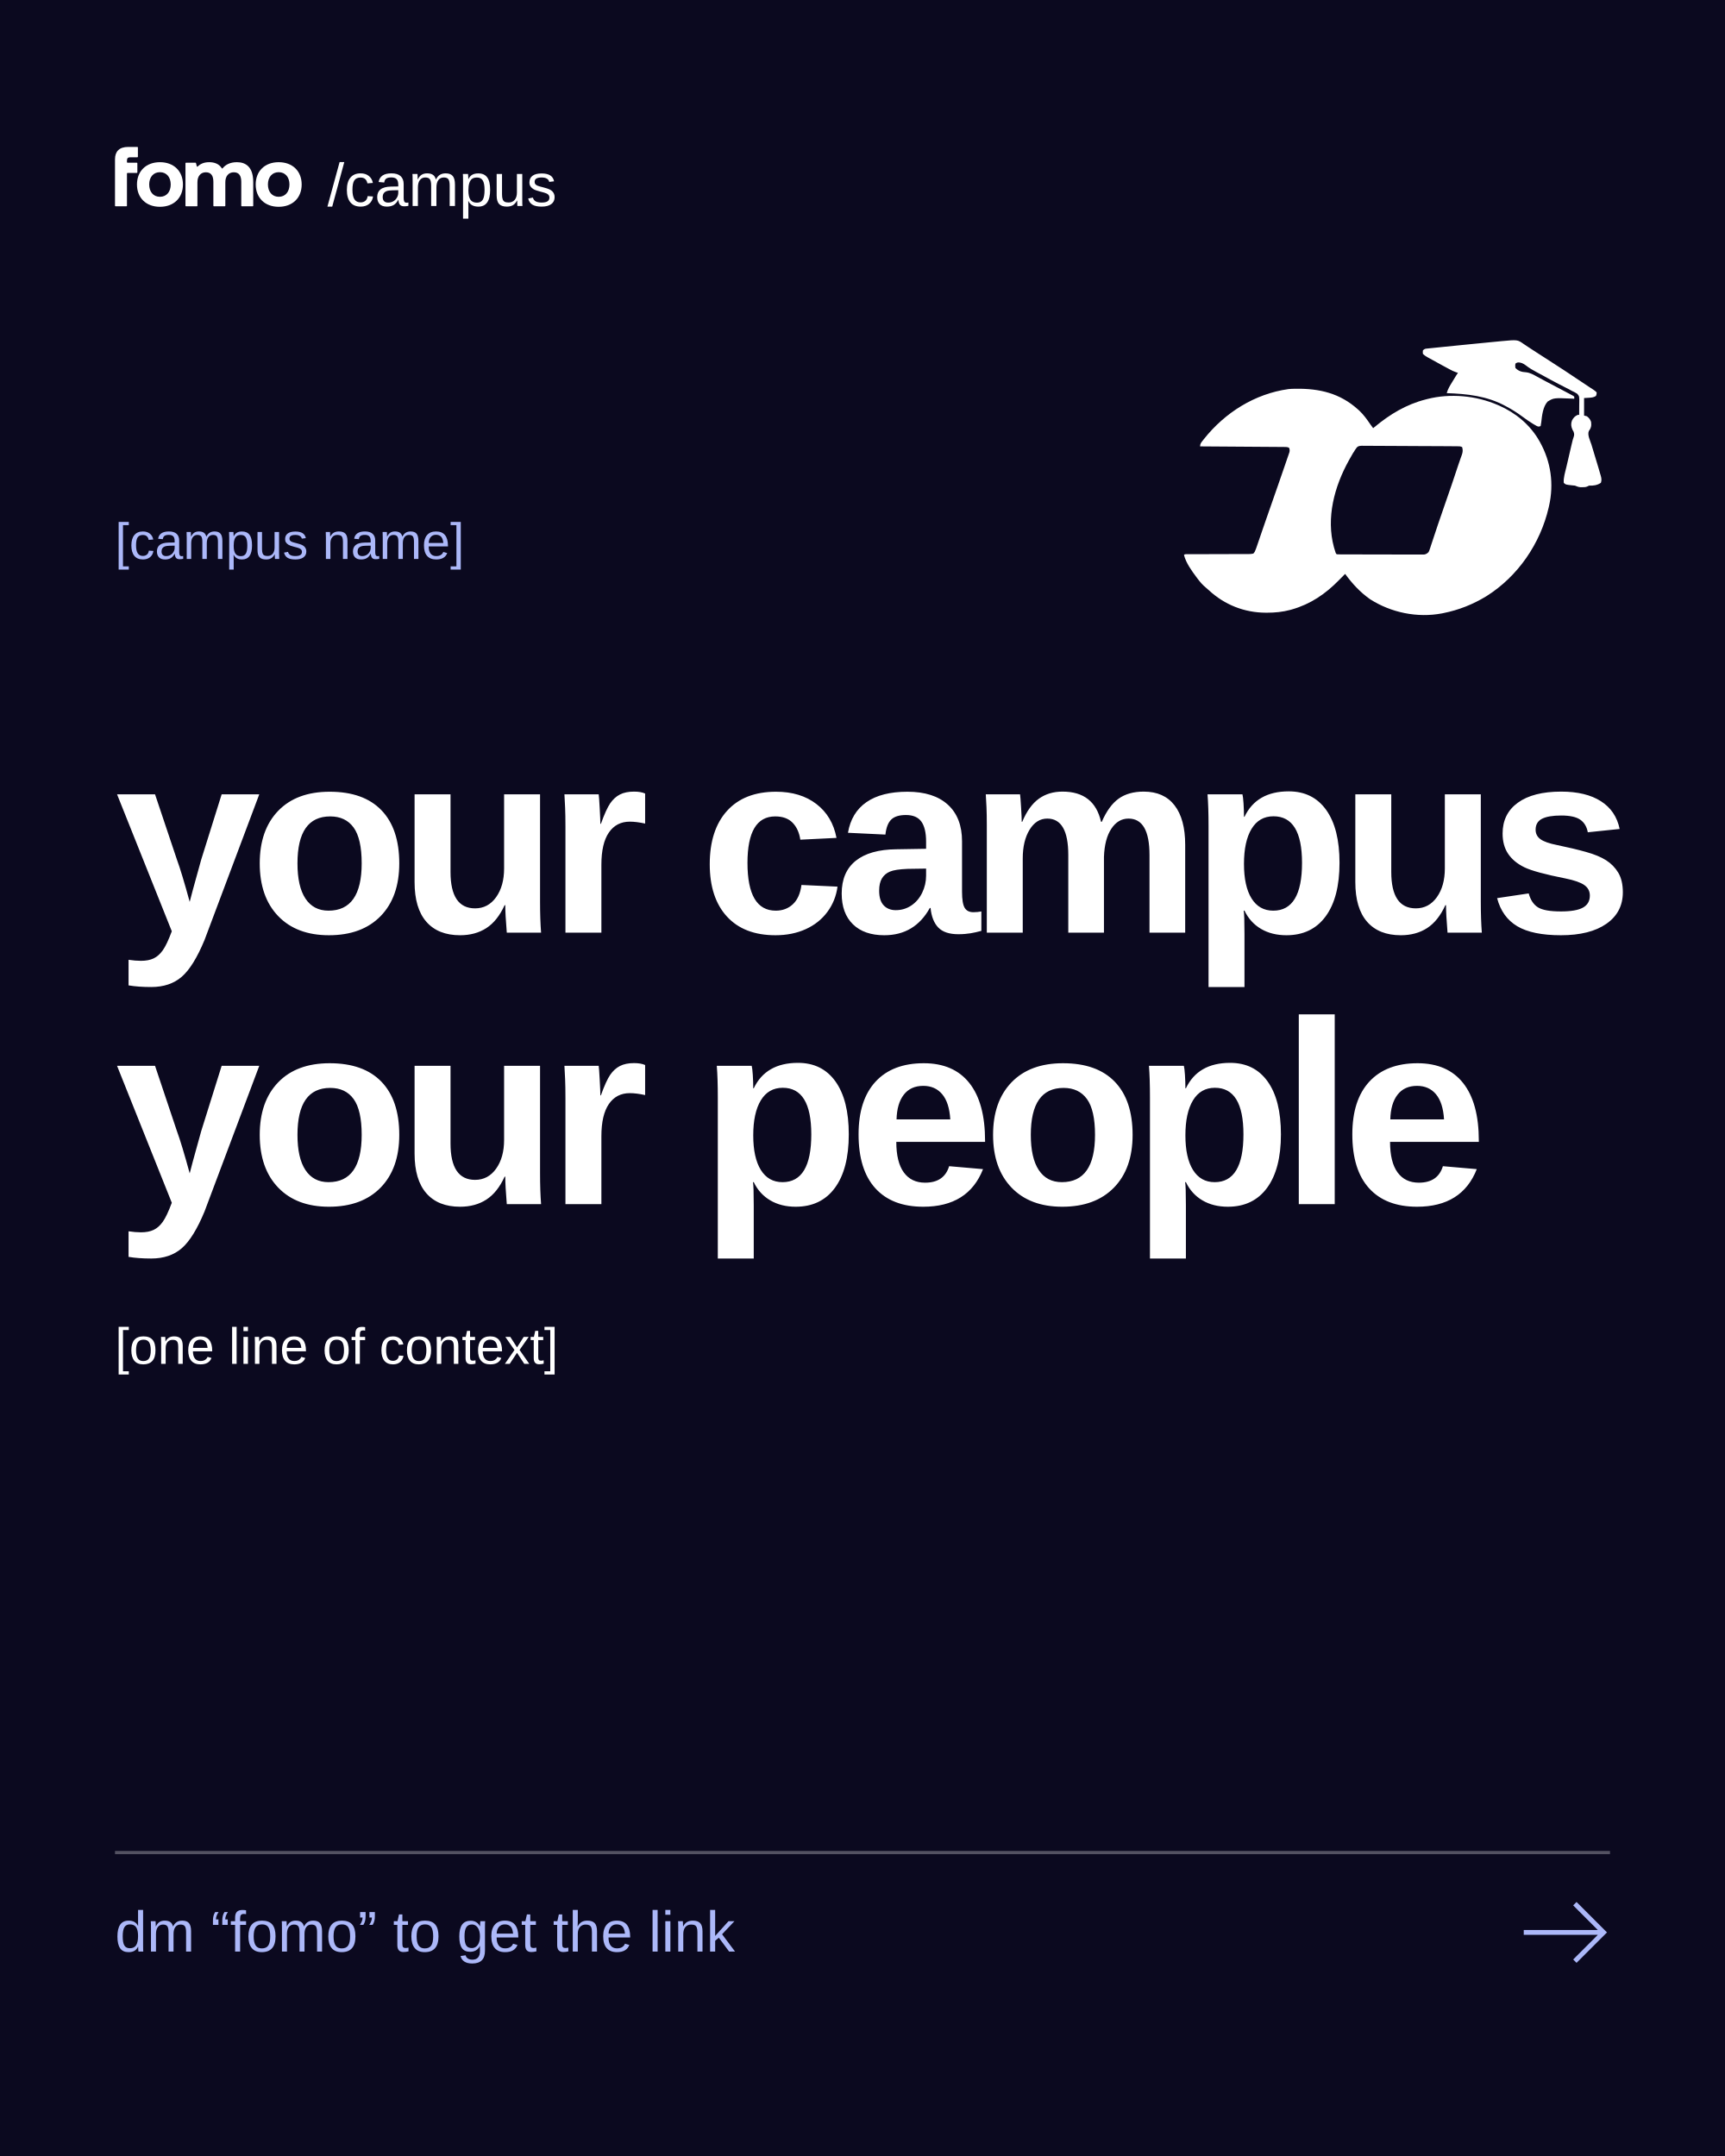
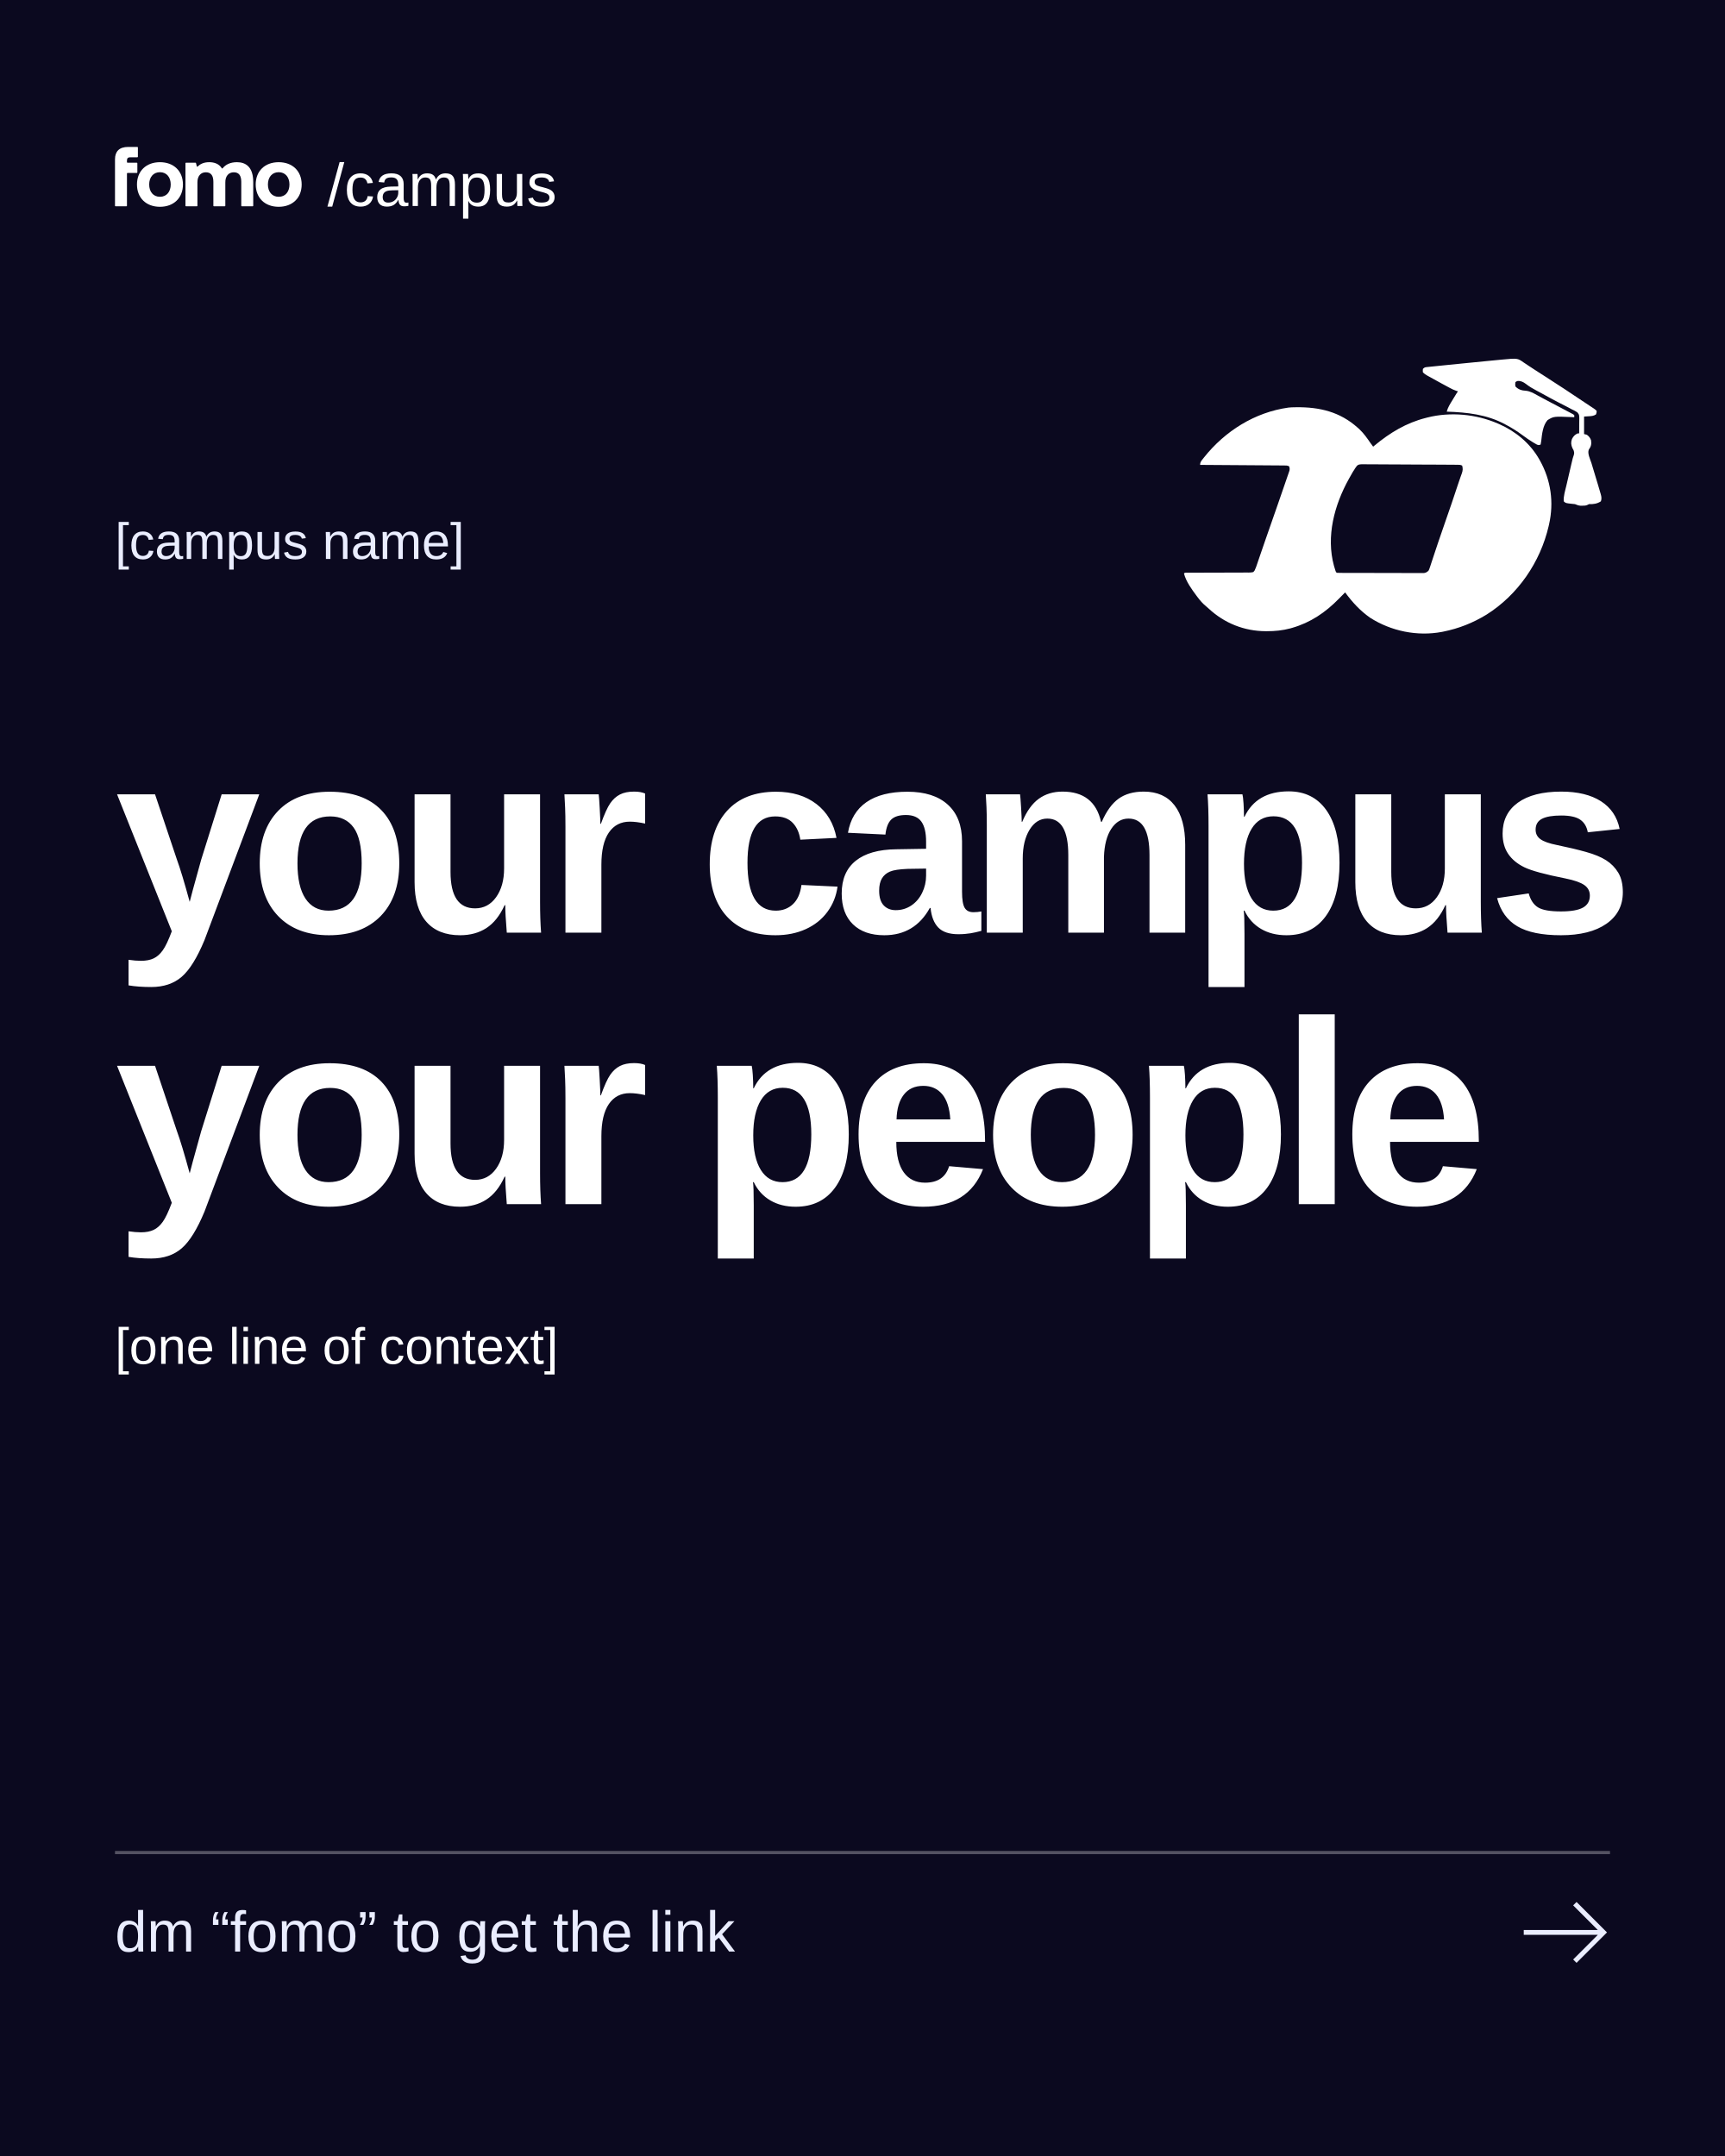
<svg xmlns="http://www.w3.org/2000/svg" xmlns:xlink="http://www.w3.org/1999/xlink" width="1080" height="1350" viewBox="0 0 1080 1350" role="img" aria-labelledby="title description">
  <defs>
    <style>text{font-family:Aeonik,Arial,sans-serif} .headline{font-size:164px;font-weight:700;letter-spacing:-7px} .label{font-size:32px;font-weight:500} .context{font-size:32px;font-weight:400}</style>
    <symbol id="fomo-campus-mark" viewBox="0 0 620 415">
      <g fill="currentColor" fill-rule="evenodd">
        <path d="M0 0 C0.381 0.25 0.381 0.25 2.306 1.515 C3.878 2.55 5.442 3.598 6.998 4.657 C9.732 6.515 12.509 8.298 15.292 10.079 C17.399 11.43 19.495 12.796 21.59 14.164 C24.88 16.307 28.187 18.422 31.504 20.523 C49.106 31.686 66.441 43.242 83.757 54.843 C87.17 57.13 90.585 59.413 94.013 61.676 C94.574 62.047 95.136 62.418 95.714 62.8 C97.17 63.763 98.628 64.722 100.087 65.682 C102.25 67.187 102.25 67.187 104.25 69.188 C104.125 71.688 104.125 71.688 103.25 74.188 C99.92 76.466 96.412 76.605 92.5 76.812 C91.469 76.874 91.469 76.874 86.25 77.188 C86.25 85.438 86.25 93.688 86.25 102.188 C87.57 102.517 88.89 102.847 90.25 103.188 C93.186 105.388 95.078 107.671 96.25 111.188 C96.961 116.546 96.293 120.019 93.027 124.352 C90.708 129.829 95.015 138.1 96.688 143.375 C99.934 153.769 103.084 164.192 106.126 174.648 C106.582 176.211 107.043 177.773 107.508 179.334 C108.163 181.539 108.804 183.747 109.441 185.957 C109.64 186.614 109.838 187.272 110.043 187.949 C111.102 191.689 111.539 194.473 110.25 198.188 C104.979 201.712 99.412 202.434 93.25 202.188 C92.944 202.349 92.944 202.349 91.395 203.164 C88.732 204.435 86.752 204.454 83.812 204.438 C82.886 204.443 81.959 204.448 81.004 204.453 C78.072 204.17 75.954 203.315 73.25 202.188 C71.039 201.879 71.039 201.879 68.875 201.75 C59.926 200.789 59.926 200.789 57.25 198.188 C56.676 190.935 59.254 183.051 60.902 176.047 C61.166 174.91 61.428 173.773 61.691 172.635 C62.238 170.271 62.788 167.908 63.343 165.546 C64.049 162.533 64.748 159.518 65.444 156.502 C66.114 153.6 66.79 150.698 67.465 147.797 C67.589 147.259 67.589 147.259 68.219 144.539 C70.17 136.237 70.17 136.237 71.436 132.618 C72.439 129.624 72.221 128.175 71.25 125.188 C70.734 124.259 70.219 123.331 69.688 122.375 C67.648 117.853 67.231 113.939 68.977 109.227 C71.014 105.3 73.119 103.036 77.25 101.188 C77.91 101.188 78.57 101.188 79.25 101.188 C79.33 97.308 79.35 93.434 79.317 89.554 C79.314 88.237 79.327 86.92 79.356 85.603 C79.581 74.805 79.581 74.805 76.586 71.166 C74.22 69.539 71.868 68.365 69.25 67.188 C67.39 66.189 65.532 65.186 63.676 64.18 C62.166 63.406 60.657 62.632 59.143 61.865 C56.393 60.469 53.652 59.054 50.91 57.641 C50.353 57.354 49.796 57.067 49.223 56.772 C41.778 52.927 34.443 48.882 27.102 44.844 C24.172 43.233 21.236 41.643 18.273 40.094 C12.833 37.246 7.855 34.277 3.02 30.48 C-0.601 27.835 -4.037 26.039 -8.625 26.438 C-10.75 27.188 -10.75 27.188 -11.75 28.188 C-12.125 31 -12.125 31 -11.75 34.188 C-7.513 38.673 -2.735 40.104 3.273 40.398 C9.259 41.042 13.924 43.743 19.125 46.625 C20.657 47.45 22.189 48.275 23.722 49.099 C25.262 49.929 26.798 50.767 28.334 51.605 C31.714 53.44 35.119 55.223 38.531 56.998 C41.6 58.598 44.657 60.22 47.714 61.844 C50.058 63.086 52.407 64.318 54.756 65.549 C57.322 66.898 59.879 68.263 62.438 69.625 C62.925 69.879 62.925 69.879 65.395 71.166 C66.289 71.646 67.184 72.126 68.105 72.621 C68.906 73.044 69.707 73.468 70.532 73.904 C71.099 74.328 71.666 74.751 72.25 75.188 C72.25 76.177 72.25 77.168 72.25 78.188 C71.151 78.125 70.052 78.063 68.92 77.999 C43.085 76.883 43.085 76.883 34.25 82.188 C27.439 89.664 26.212 102.172 25.144 111.841 C24.906 113.925 24.906 113.925 24.25 117.188 C21.25 118.188 21.25 118.188 18.527 116.992 C17.406 116.363 16.294 115.718 15.188 115.062 C14.58 114.71 13.972 114.357 13.346 113.994 C8.089 110.861 3.173 107.315 -1.75 103.688 C-9.148 98.237 -16.625 93.466 -24.75 89.188 C-25.316 88.881 -25.883 88.575 -26.466 88.259 C-52.526 74.198 -80.598 71.188 -109.75 70.188 C-108.162 64.183 -104.98 59.26 -101.75 54 C-101.203 53.098 -100.657 52.197 -100.094 51.268 C-95.861 44.3 -95.861 44.3 -93.75 41.188 C-94.612 40.923 -95.473 40.659 -96.361 40.387 C-99.744 39.256 -102.842 37.695 -105.969 35.992 C-106.545 35.683 -107.121 35.375 -107.714 35.056 C-109.562 34.063 -111.406 33.063 -113.25 32.062 C-114.516 31.379 -115.782 30.696 -117.048 30.013 C-123.518 26.517 -129.979 23.004 -136.375 19.375 C-136.646 19.222 -136.646 19.222 -138.018 18.447 C-140.228 17.172 -141.932 16.005 -143.75 14.188 C-144 11.688 -144 11.688 -143.75 9.188 C-141.368 6.806 -140.56 6.841 -137.29 6.505 C-136.35 6.404 -135.41 6.303 -134.442 6.199 C-133.924 6.148 -133.924 6.148 -131.301 5.891 C-130.209 5.776 -129.117 5.662 -127.991 5.545 C-124.98 5.23 -121.968 4.927 -118.955 4.627 C-116.426 4.374 -113.899 4.115 -111.371 3.855 C-103.213 3.02 -95.052 2.208 -86.891 1.4 C-84.737 1.186 -82.584 0.972 -80.43 0.757 C-71.143 -0.17 -61.855 -1.084 -52.566 -1.986 C-50.513 -2.186 -48.46 -2.388 -46.408 -2.591 C-43.148 -2.912 -39.887 -3.226 -36.627 -3.536 C-34.875 -3.703 -33.123 -3.877 -31.372 -4.051 C-8.751 -6.169 -8.751 -6.169 0 0 Z " fill="currentColor" transform="translate(496.75,16.8125)" id="graduation-cap" />
        <path d="M0 0 C0.334 -0.005 0.334 -0.005 2.026 -0.03 C35.306 -0.419 64.488 6.477 89.801 29.238 C90.184 29.581 90.184 29.581 92.125 31.312 C98.284 37.128 102.994 43.789 107.761 50.741 C109.059 52.61 110.417 54.431 111.801 56.238 C112.456 55.693 113.11 55.148 113.785 54.586 C135.692 36.436 158.906 22.309 186.801 15.238 C187.536 15.044 188.272 14.849 189.029 14.648 C222.008 6.26 258.766 9.745 289.801 23.238 C290.489 23.536 291.178 23.833 291.887 24.14 C315.49 34.578 335.991 51.705 348.801 74.238 C349.161 74.872 349.521 75.506 349.893 76.159 C365.526 104.281 369.958 135.83 362.801 167.238 C362.629 167.999 362.458 168.76 362.281 169.544 C350.348 221.049 318.521 267.61 273.594 295.941 C254.204 307.791 234.057 315.773 211.801 320.238 C211.502 320.298 211.502 320.298 209.992 320.602 C174.894 327.278 137.487 319.563 107.488 300.426 C93.103 290.303 82.155 278.326 71.801 264.238 C68.857 267.165 65.943 270.117 63.051 273.094 C43.793 292.806 22.475 307.371 -4.262 314.988 C-4.609 315.088 -4.609 315.088 -6.369 315.591 C-17.371 318.551 -28.393 319.631 -39.762 319.613 C-40.365 319.613 -40.969 319.612 -41.591 319.612 C-72.15 319.486 -100.351 308.257 -122.715 287.512 C-124.06 286.281 -125.416 285.061 -126.829 283.909 C-131.425 280.147 -135.019 276.047 -138.574 271.301 C-138.854 270.931 -138.854 270.931 -140.267 269.058 C-147.312 259.582 -155.16 248.829 -158.199 237.238 C-157.199 236.238 -157.199 236.238 -155.554 236.114 C-155.195 236.114 -155.195 236.114 -153.379 236.114 C-152.557 236.111 -151.735 236.109 -150.889 236.106 C-149.981 236.108 -149.073 236.11 -148.137 236.112 C-147.662 236.111 -147.662 236.111 -145.255 236.107 C-143.182 236.103 -141.109 236.101 -139.036 236.1 C-134.637 236.097 -130.239 236.075 -125.84 236.055 C-117.64 236.017 -109.441 235.985 -101.241 235.988 C-95.547 235.99 -89.853 235.965 -84.159 235.926 C-81.984 235.915 -79.81 235.914 -77.635 235.922 C-74.596 235.931 -71.559 235.91 -68.52 235.882 C-67.616 235.892 -66.712 235.902 -65.781 235.913 C-63.48 235.874 -61.431 235.795 -59.199 235.238 C-57.222 232.975 -57.222 232.975 -56.199 230.238 C-56.049 229.877 -56.049 229.877 -55.287 228.046 C-55.034 227.307 -54.781 226.568 -54.52 225.807 C-54.225 224.954 -53.929 224.101 -53.625 223.222 C-53.313 222.303 -53.001 221.384 -52.68 220.438 C-52.345 219.467 -52.01 218.496 -51.665 217.495 C-50.567 214.307 -49.477 211.116 -48.387 207.926 C-47.618 205.689 -46.848 203.452 -46.078 201.216 C-45.688 200.085 -45.299 198.955 -44.91 197.824 C-44.717 197.263 -44.523 196.703 -44.324 196.125 C-43.737 194.417 -43.149 192.708 -42.562 191 C-39.445 181.928 -36.273 172.877 -33.085 163.829 C-30.438 156.305 -27.818 148.772 -25.199 141.238 C-25.01 140.693 -25.01 140.693 -24.05 137.935 C-21.733 131.275 -19.426 124.611 -17.137 117.941 C-16.101 114.925 -15.062 111.911 -14.015 108.9 C-12.847 105.543 -11.696 102.18 -10.547 98.816 C-10.192 97.805 -9.838 96.793 -9.473 95.751 C-9.315 95.284 -9.315 95.284 -8.516 92.923 C-8.236 92.111 -7.956 91.299 -7.668 90.462 C-7.144 87.979 -7.261 86.586 -8.199 84.238 C-10.694 82.991 -12.393 83.1 -15.185 83.08 C-16.24 83.07 -17.294 83.06 -18.381 83.05 C-19.554 83.044 -20.727 83.039 -21.901 83.033 C-23.133 83.023 -24.364 83.013 -25.596 83.003 C-28.945 82.976 -32.294 82.955 -35.643 82.935 C-39.141 82.913 -42.639 82.886 -46.137 82.859 C-52.764 82.809 -59.39 82.764 -66.016 82.721 C-73.559 82.672 -81.102 82.617 -88.645 82.561 C-104.163 82.447 -119.681 82.341 -135.199 82.238 C-135.199 78.256 -133.316 76.355 -130.949 73.363 C-130.725 73.077 -130.725 73.077 -129.591 71.629 C-99.67 33.987 -57.047 7.132 -9.063 0.45 C-6.043 0.107 -3.037 0.037 0 0 Z M85.796 87.473 C85.467 88.055 85.139 88.638 84.801 89.238 C84.204 90.127 83.608 91.016 82.993 91.931 C81.328 94.816 79.668 97.702 78.051 100.613 C77.748 101.154 77.446 101.696 77.135 102.253 C56.446 139.508 44.401 184.136 55.855 226.273 C58.318 234.756 58.318 234.756 59.801 236.238 C61.436 236.341 63.077 236.373 64.716 236.379 C65.248 236.382 65.248 236.382 67.94 236.396 C69.13 236.397 70.319 236.398 71.509 236.399 C72.754 236.404 73.999 236.409 75.244 236.414 C78.634 236.428 82.025 236.434 85.415 236.438 C87.533 236.441 89.65 236.446 91.767 236.45 C98.388 236.464 105.009 236.473 111.629 236.477 C119.278 236.482 126.927 236.499 134.576 236.528 C140.483 236.55 146.39 236.56 152.298 236.561 C155.828 236.562 159.358 236.568 162.889 236.586 C166.21 236.602 169.532 236.605 172.854 236.596 C174.073 236.595 175.292 236.599 176.511 236.609 C178.175 236.622 179.84 236.614 181.505 236.606 C181.971 236.607 181.971 236.607 184.328 236.61 C187.274 236.167 188.63 235.243 190.801 233.238 C191.826 231.269 191.826 231.269 192.577 228.99 C192.87 228.127 193.162 227.263 193.463 226.373 C193.766 225.431 194.07 224.49 194.383 223.52 C194.714 222.531 195.045 221.542 195.385 220.524 C196.286 217.828 197.174 215.128 198.058 212.427 C198.991 209.588 199.939 206.754 200.887 203.919 C201.273 202.767 201.658 201.614 202.044 200.462 C202.235 199.888 202.427 199.315 202.624 198.725 C203.21 196.972 203.793 195.219 204.377 193.465 C207.713 183.444 211.177 173.469 214.683 163.506 C220.927 145.762 227.018 127.969 232.861 110.088 C233.957 106.744 235.087 103.418 236.28 100.107 C236.399 99.771 236.399 99.771 237.001 98.067 C237.451 96.798 237.911 95.532 238.385 94.271 C239.795 90.248 239.98 87.345 238.801 83.238 C236.124 81.9 234.056 82.094 231.058 82.071 C230.464 82.065 229.871 82.059 229.259 82.053 C227.261 82.035 225.264 82.024 223.267 82.014 C221.838 82.002 220.409 81.991 218.98 81.979 C214.279 81.943 209.579 81.917 204.879 81.895 C204.079 81.891 203.28 81.887 202.456 81.883 C194.917 81.846 187.378 81.815 179.839 81.793 C170.194 81.766 160.549 81.715 150.904 81.633 C144.124 81.577 137.344 81.548 130.563 81.539 C126.512 81.533 122.463 81.515 118.413 81.468 C114.601 81.424 110.79 81.413 106.977 81.428 C105.58 81.428 104.183 81.416 102.786 81.39 C90.014 81.172 90.014 81.172 85.796 87.473 Z " fill="currentColor" transform="translate(170.1992,80.76172)" id="fomo-eyes" />
      </g>
    </symbol>
    <symbol id="fomo-wordmark" viewBox="0 0 352 113" fill="none">
      <path d="M0.003 23.325C0.003 8.468 7.991 0 24.923 0H42.105C42.675 0 43.134 0.46 43.134 1.029V18.462C43.134 19.031 42.675 19.49 42.105 19.49H28.757C24.443 19.49 22.526 21.408 22.526 25.561V28.685C22.526 29.255 22.985 29.714 23.555 29.714H41.076C41.646 29.714 42.105 30.174 42.105 30.743V48.014C42.105 48.584 41.646 49.043 41.076 49.043H23.555C22.985 49.043 22.526 49.503 22.526 50.072V110.797C22.526 111.366 22.066 111.826 21.497 111.826H1.029C0.46 111.826 0 111.366 0 110.797V23.325H0.003Z" fill="currentColor" />
      <path d="M41.381 70.769C41.381 45.528 58.636 28.757 84.673 28.757C110.711 28.757 127.965 45.531 127.965 70.769C127.965 96.008 110.711 112.782 84.673 112.782C58.636 112.782 41.381 96.008 41.381 70.769ZM104.959 70.769C104.959 57.192 97.291 47.606 84.67 47.606C72.049 47.606 64.384 57.192 64.384 70.769C64.384 84.347 72.052 93.933 84.67 93.933C97.287 93.933 104.959 84.347 104.959 70.769Z" fill="currentColor" />
      <path d="M260.369 65.978V110.796C260.369 111.366 259.909 111.825 259.34 111.825H238.872C238.302 111.825 237.843 111.366 237.843 110.796V65.817C237.843 53.995 233.371 47.767 223.785 47.767C214.199 47.767 207.491 54.794 207.81 67.415V110.796C207.81 111.366 207.35 111.825 206.781 111.825H186.313C185.744 111.825 185.284 111.366 185.284 110.796V65.817C185.284 53.995 180.812 47.767 171.065 47.767C161.318 47.767 155.251 55.117 155.251 66.616V110.796C155.251 111.366 154.792 111.825 154.222 111.825H133.754C133.185 111.825 132.725 111.366 132.725 110.796V30.746C132.725 30.177 133.185 29.717 133.754 29.717H151.571C152.044 29.717 152.456 30.039 152.569 30.495L154.088 36.58C154.246 37.211 155.028 37.447 155.501 37.002C160.183 32.615 166.476 28.757 177.451 28.757C186.961 28.757 195.882 31.703 201.246 40.284C201.565 40.791 202.281 40.836 202.652 40.362C208.307 33.136 217.317 28.757 229.687 28.757C245.662 28.757 260.358 37.063 260.358 65.978H260.369Z" fill="currentColor" />
      <path d="M265.029 70.769C265.029 45.528 282.284 28.757 308.321 28.757C334.359 28.757 351.613 45.531 351.613 70.769C351.613 96.008 334.359 112.782 308.321 112.782C282.284 112.782 265.029 96.008 265.029 70.769ZM328.607 70.769C328.607 57.192 320.939 47.606 308.318 47.606C295.697 47.606 288.032 57.192 288.032 70.769C288.032 84.347 295.7 93.933 308.318 93.933C320.935 93.933 328.607 84.347 328.607 70.769Z" fill="currentColor" />
    </symbol>
  </defs>
  <g id="background">
    <rect width="1080" height="1350" fill="#0B091F" />
  </g>
  <g id="brand" color="#FFFFFF">
    <use href="#fomo-wordmark" xlink:href="#fomo-wordmark" x="72" y="92" width="117" height="37.560" />
    <text x="205" y="129" fill="#FFFFFF" font-size="38" font-weight="500">/campus</text>
-     <use href="#fomo-campus-mark" xlink:href="#fomo-campus-mark" x="736" y="208" width="272" height="182.065" />
+     <use href="#fomo-campus-mark" xlink:href="#fomo-campus-mark" x="736" y="208" width="272" height="205.227" />
  </g>
  <g id="editable-message">
-     <text x="72" y="350" class="label" fill="#ACB8F9">[campus name]</text>
+     <text x="72" y="350" class="label" fill="#EAEDFF">[campus name]</text>
    <text x="72" y="584" class="headline" fill="#FFFFFF">your campus</text>
    <text x="72" y="754" class="headline" fill="#FFFFFF">your people</text>
    <text x="72" y="854" class="context" fill="#FFFFFF">[one line of context]</text>
  </g>
  <g id="editable-call-to-action">
    <path d="M72 1160 H1008" stroke="#FFFFFF" stroke-opacity=".3" stroke-width="2" />
-     <text x="72" y="1222" fill="#ACB8F9" font-size="36" font-weight="500">dm “fomo” to get the link</text>
-     <path d="M954 1210 H1004 M986 1192 L1004 1210 L986 1228" fill="none" stroke="#ACB8F9" stroke-width="3" />
+     <text x="72" y="1222" fill="#EAEDFF" font-size="36" font-weight="500">dm “fomo” to get the link</text>
+     <path d="M954 1210 H1004 M986 1192 L1004 1210 L986 1228" fill="none" stroke="#EAEDFF" stroke-width="3" />
  </g>
</svg>
